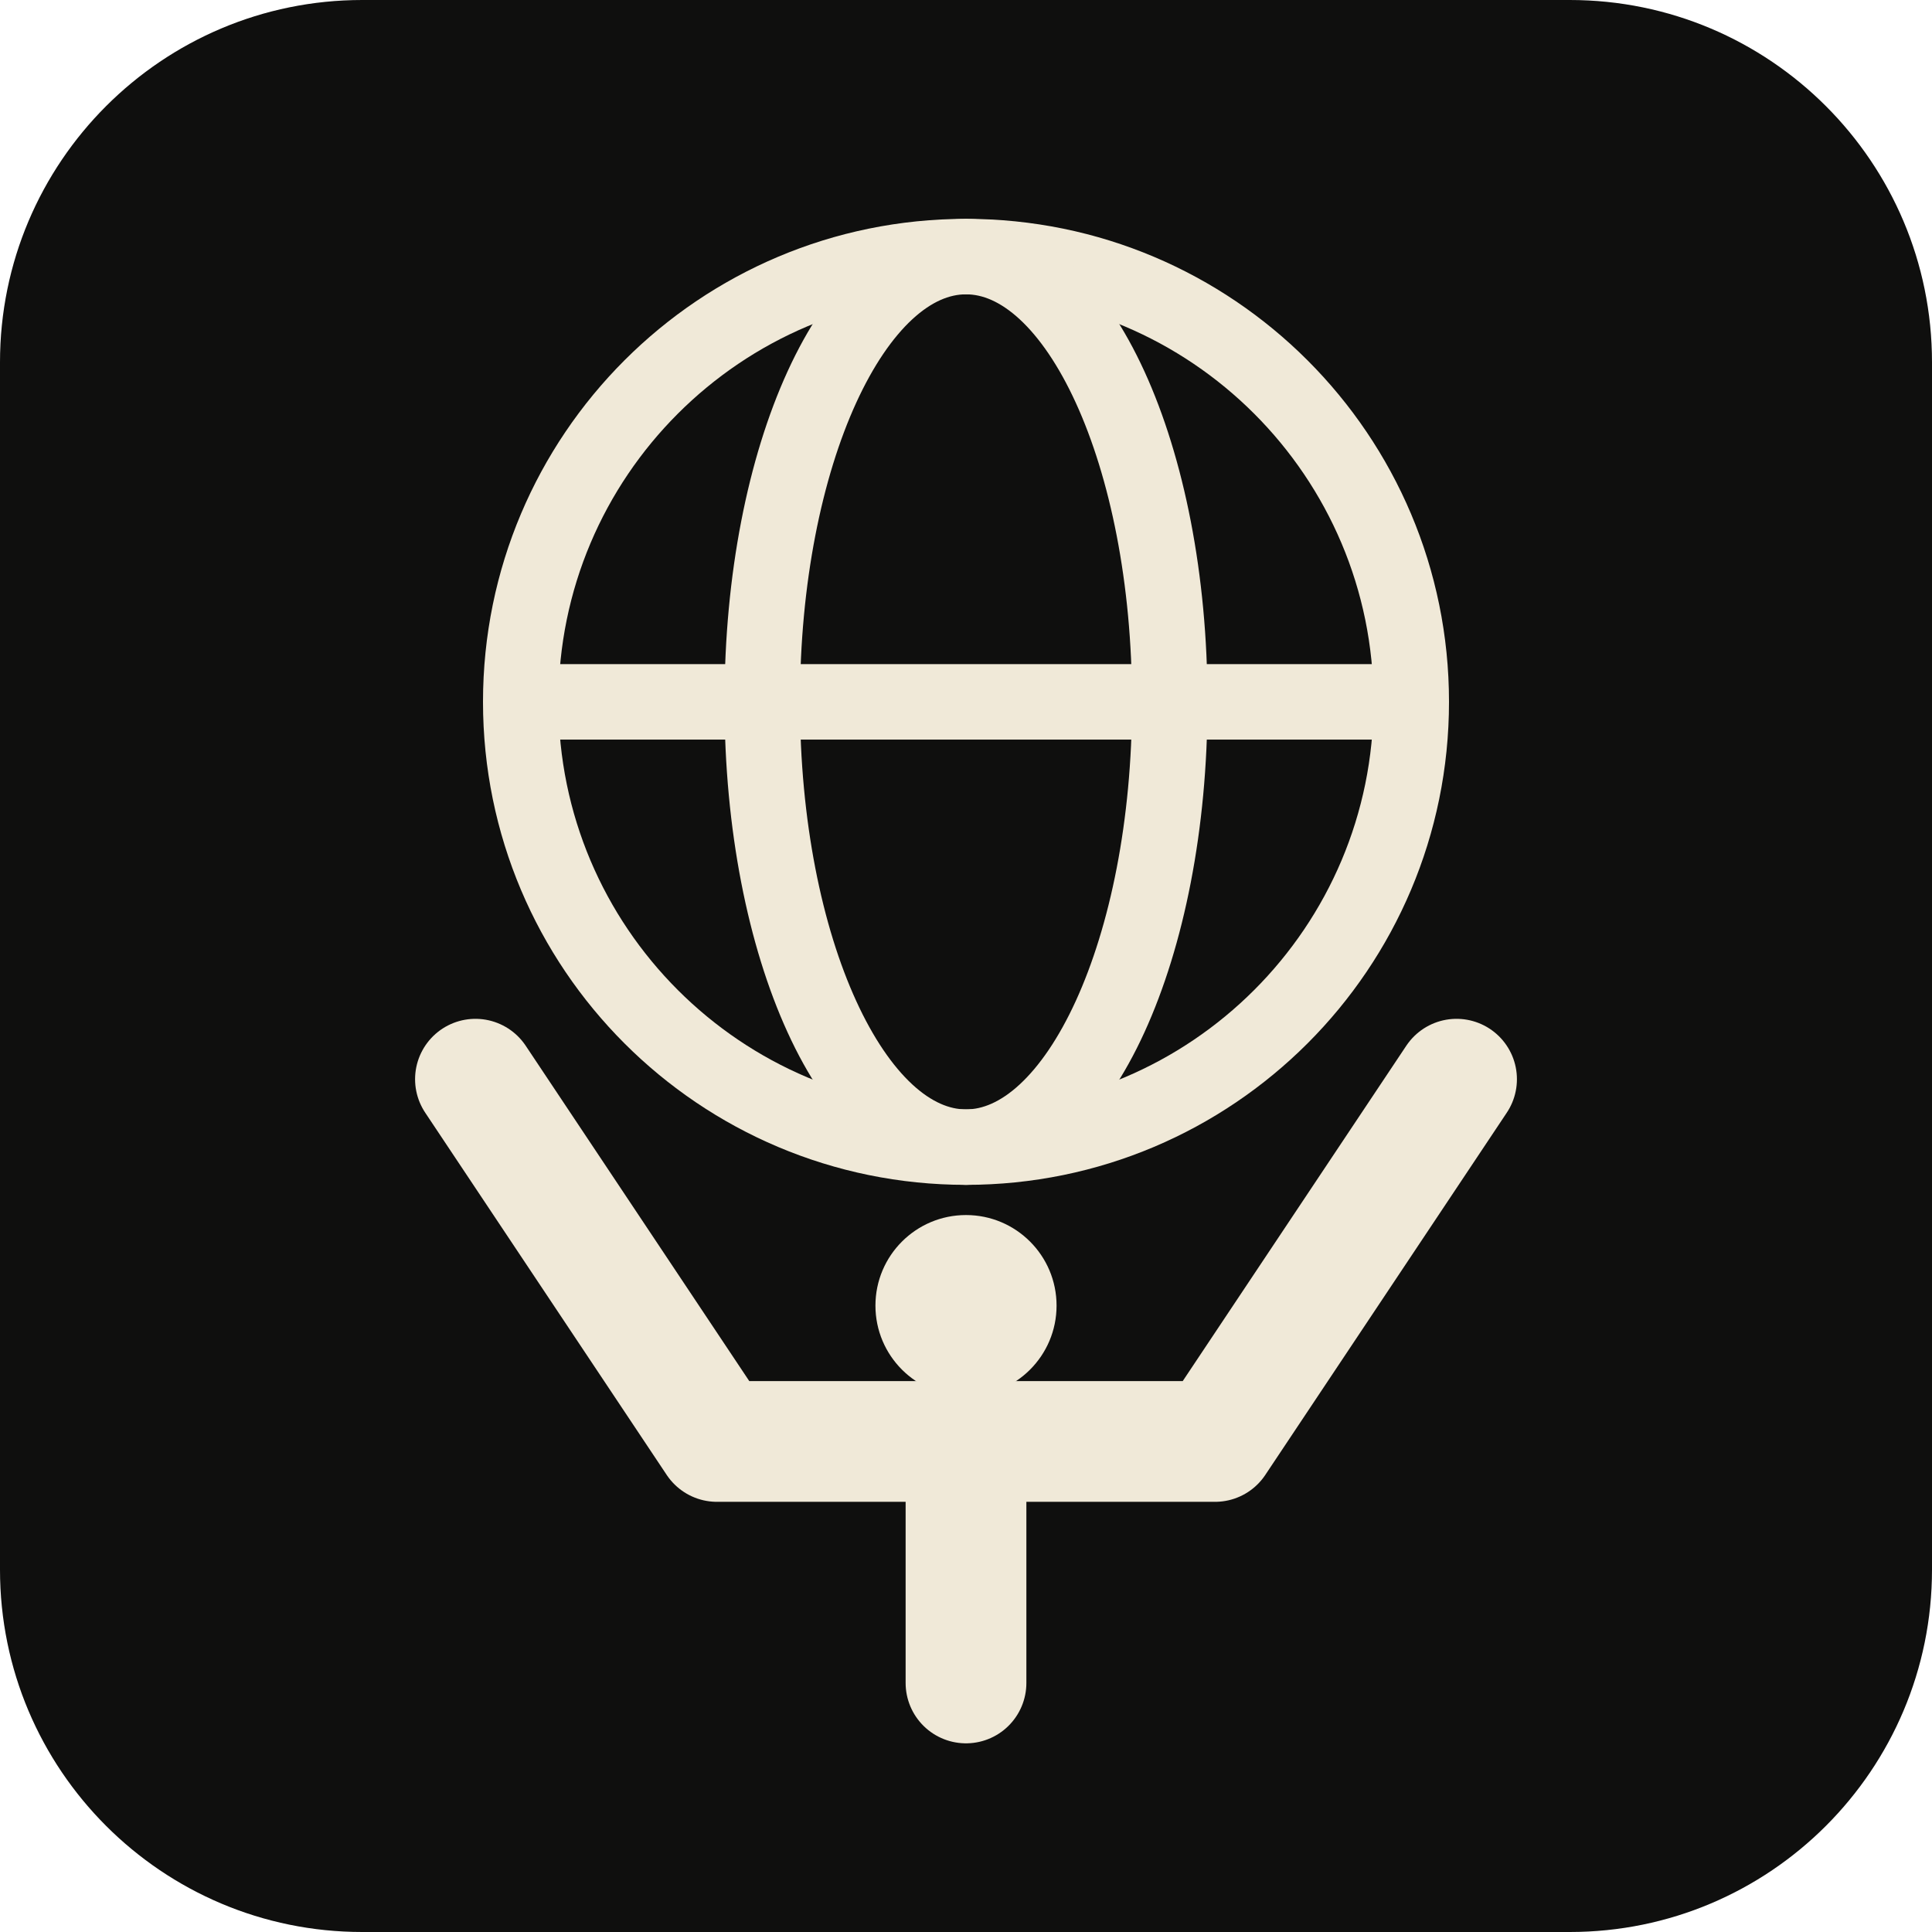
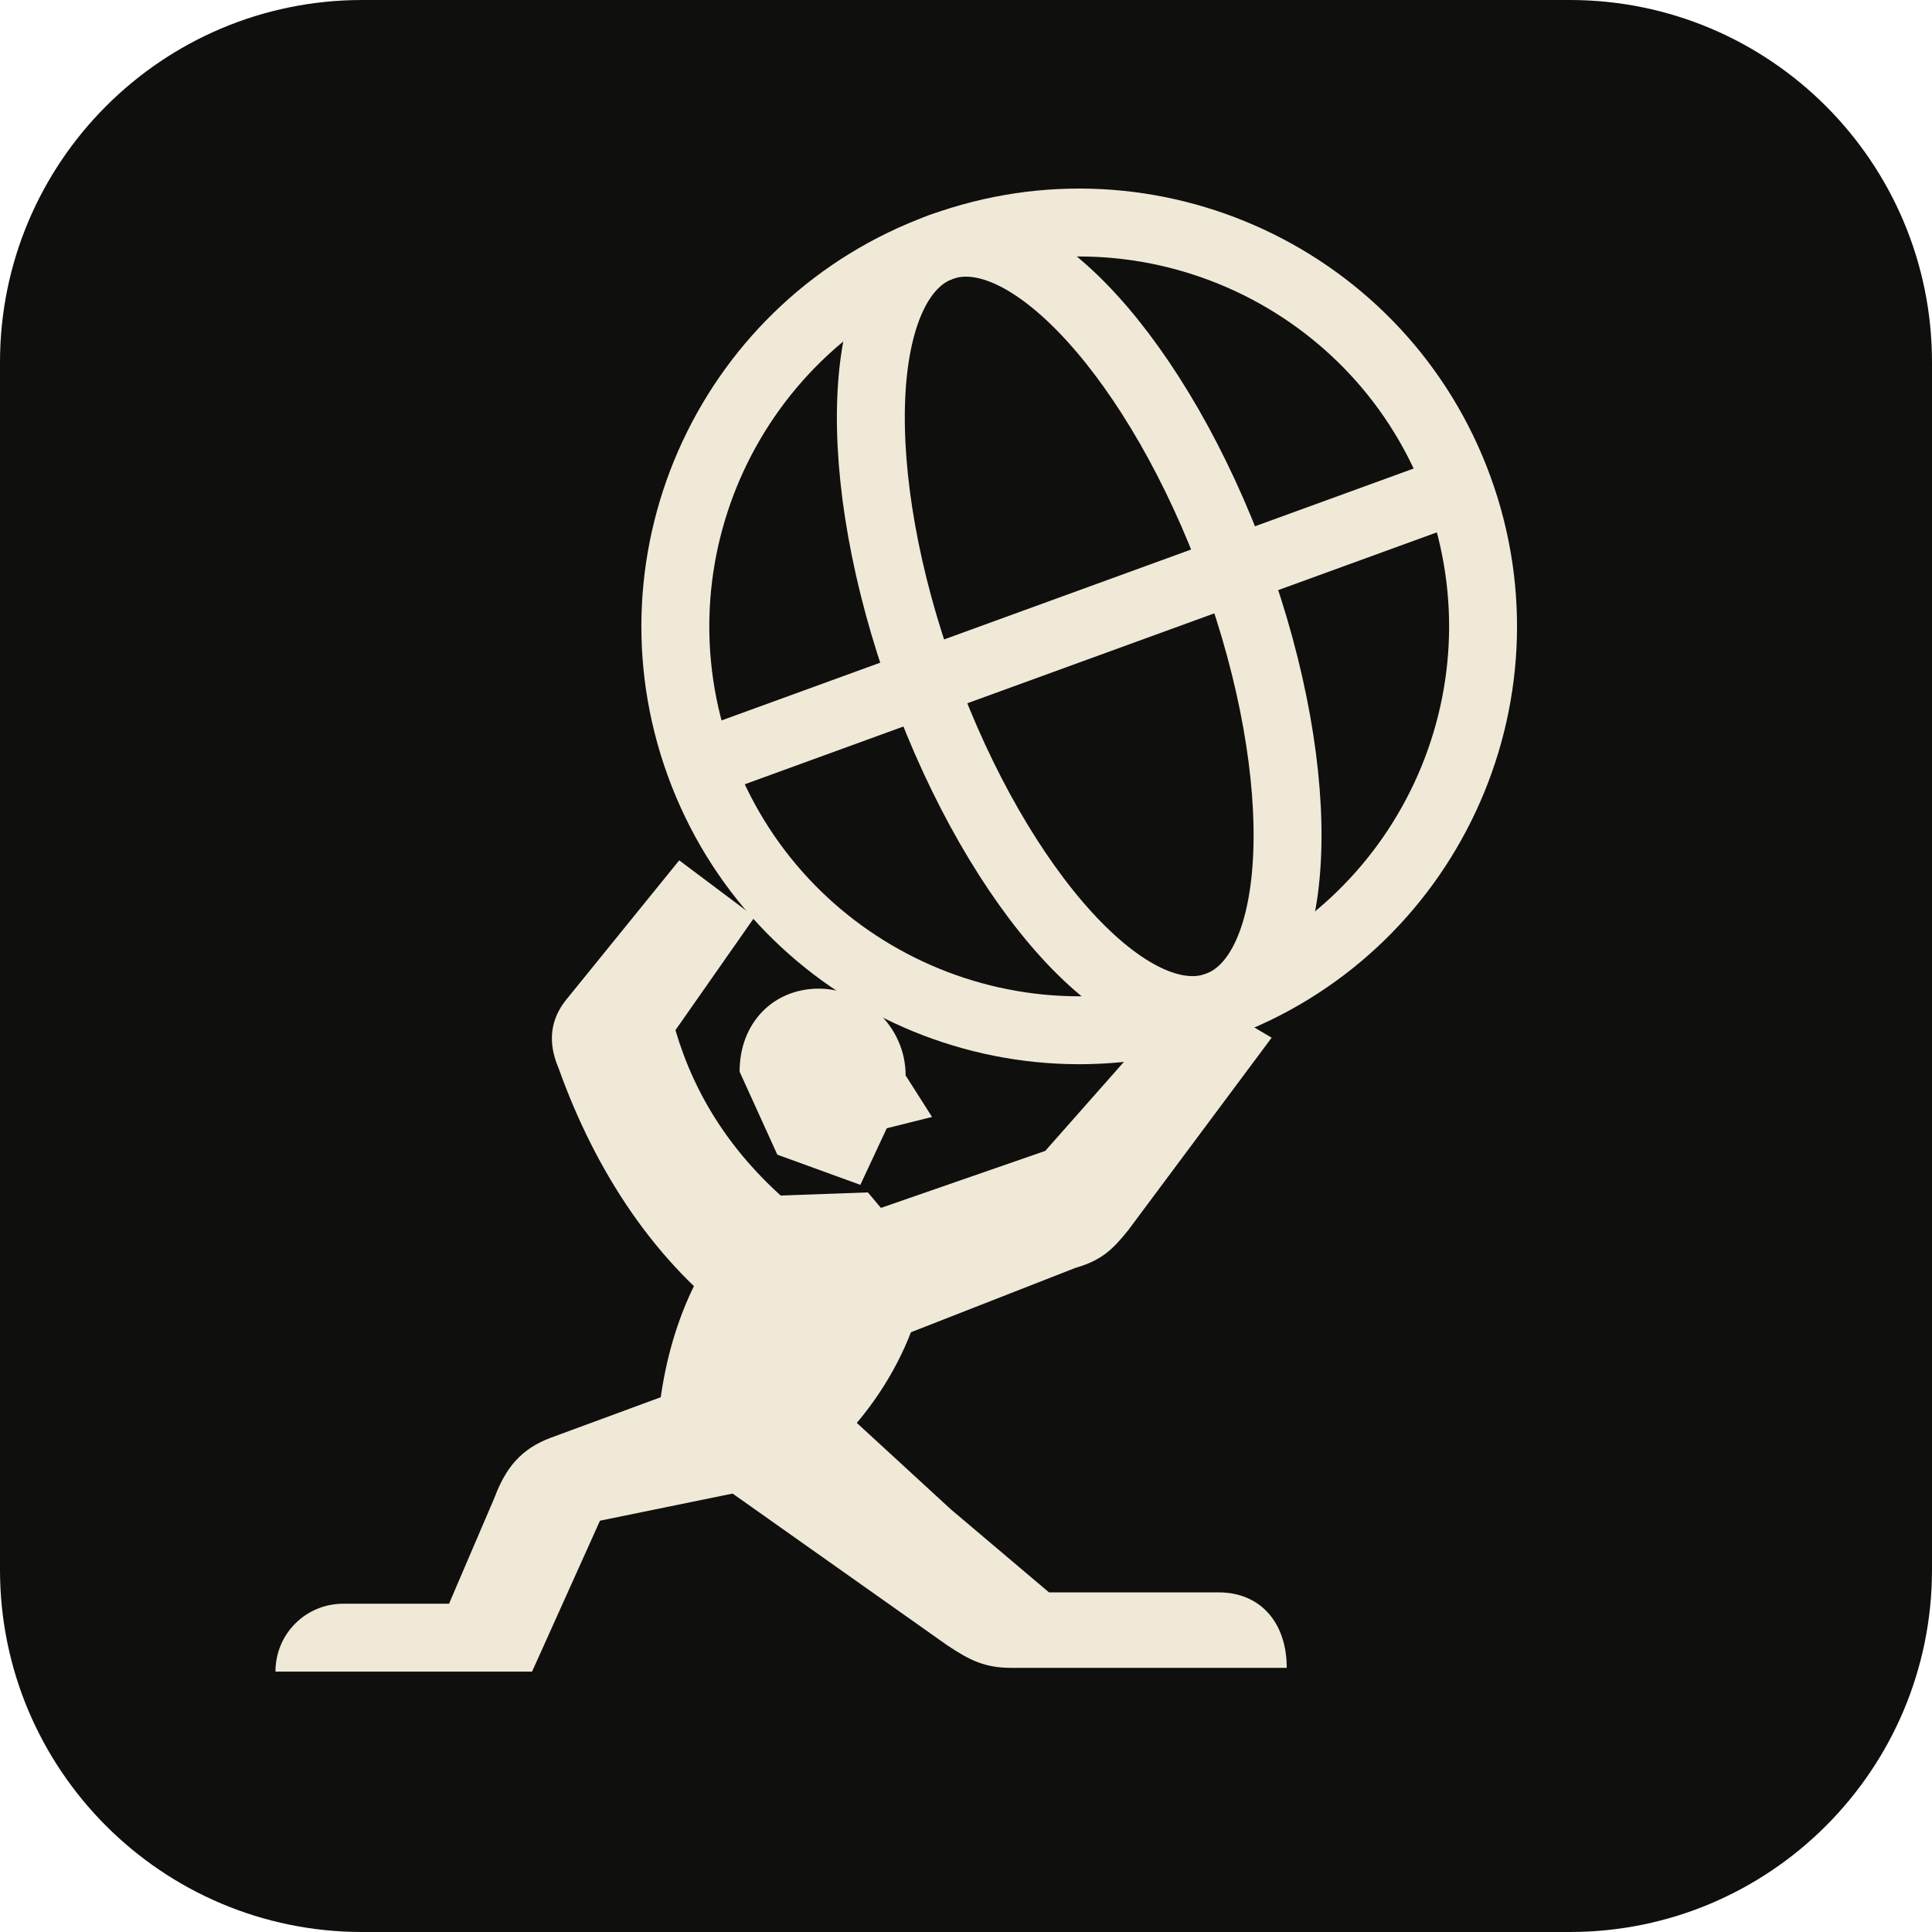
<svg xmlns="http://www.w3.org/2000/svg" viewBox="0 0 512 512" width="512" height="512" role="img" aria-labelledby="title">
  <rect width="512" height="512" rx="96" fill="#0f0f0e" />
-   <g fill="none" stroke="#f0e9d8" stroke-width="20">
-     <circle cx="256" cy="186" r="118" />
-     <ellipse cx="256" cy="186" rx="54" ry="118" />
-     <path d="M138 186h236" />
+   <g fill="none" stroke="#f0e9d8" stroke-width="18" transform="rotate(-20 286 166)">
+     <circle cx="286" cy="166" r="107" />
+     <ellipse cx="286" cy="166" rx="44" ry="107" />
+     <path d="M179 166h214" />
  </g>
-   <g fill="none" stroke="#f0e9d8" stroke-width="32" stroke-linecap="round" stroke-linejoin="round">
-     <path d="m126 286 64 96h132l64-96" />
-     <path d="M256 382v64" />
+   <g fill="#f0e9d8">
+     <path d="M196 284c0-13 9-22 21-22s23 10 23 23l7 11-12 3-7 15-22-8Z" />
+     <path d="M202 317c-15 13-24 32-27 54l29 26c24-15 39-38 42-62l-16-19Z" />
+     <path d="M213 322c-19-15-29-32-34-49l21-30-20-15-30 37c-4 5-5 11-2 18 10 28 26 52 48 68Z" />
+     <path d="m228 322 49-17 38-43 22 13-38 51c-4 5-7 8-14 10l-46 18Z" />
+     <path d="m184 367-38 14c-8 3-12 8-15 16l-12 28H91c-10 0-18 8-18 18h68l18-40 44-9Z" />
+     <path d="m215 366 37 34 26 22h45c11 0 18 8 18 20h-73c-7 0-11-2-17-6l-58-41Z" />
  </g>
-   <circle cx="256" cy="346" r="24" fill="#f0e9d8" />
</svg>
